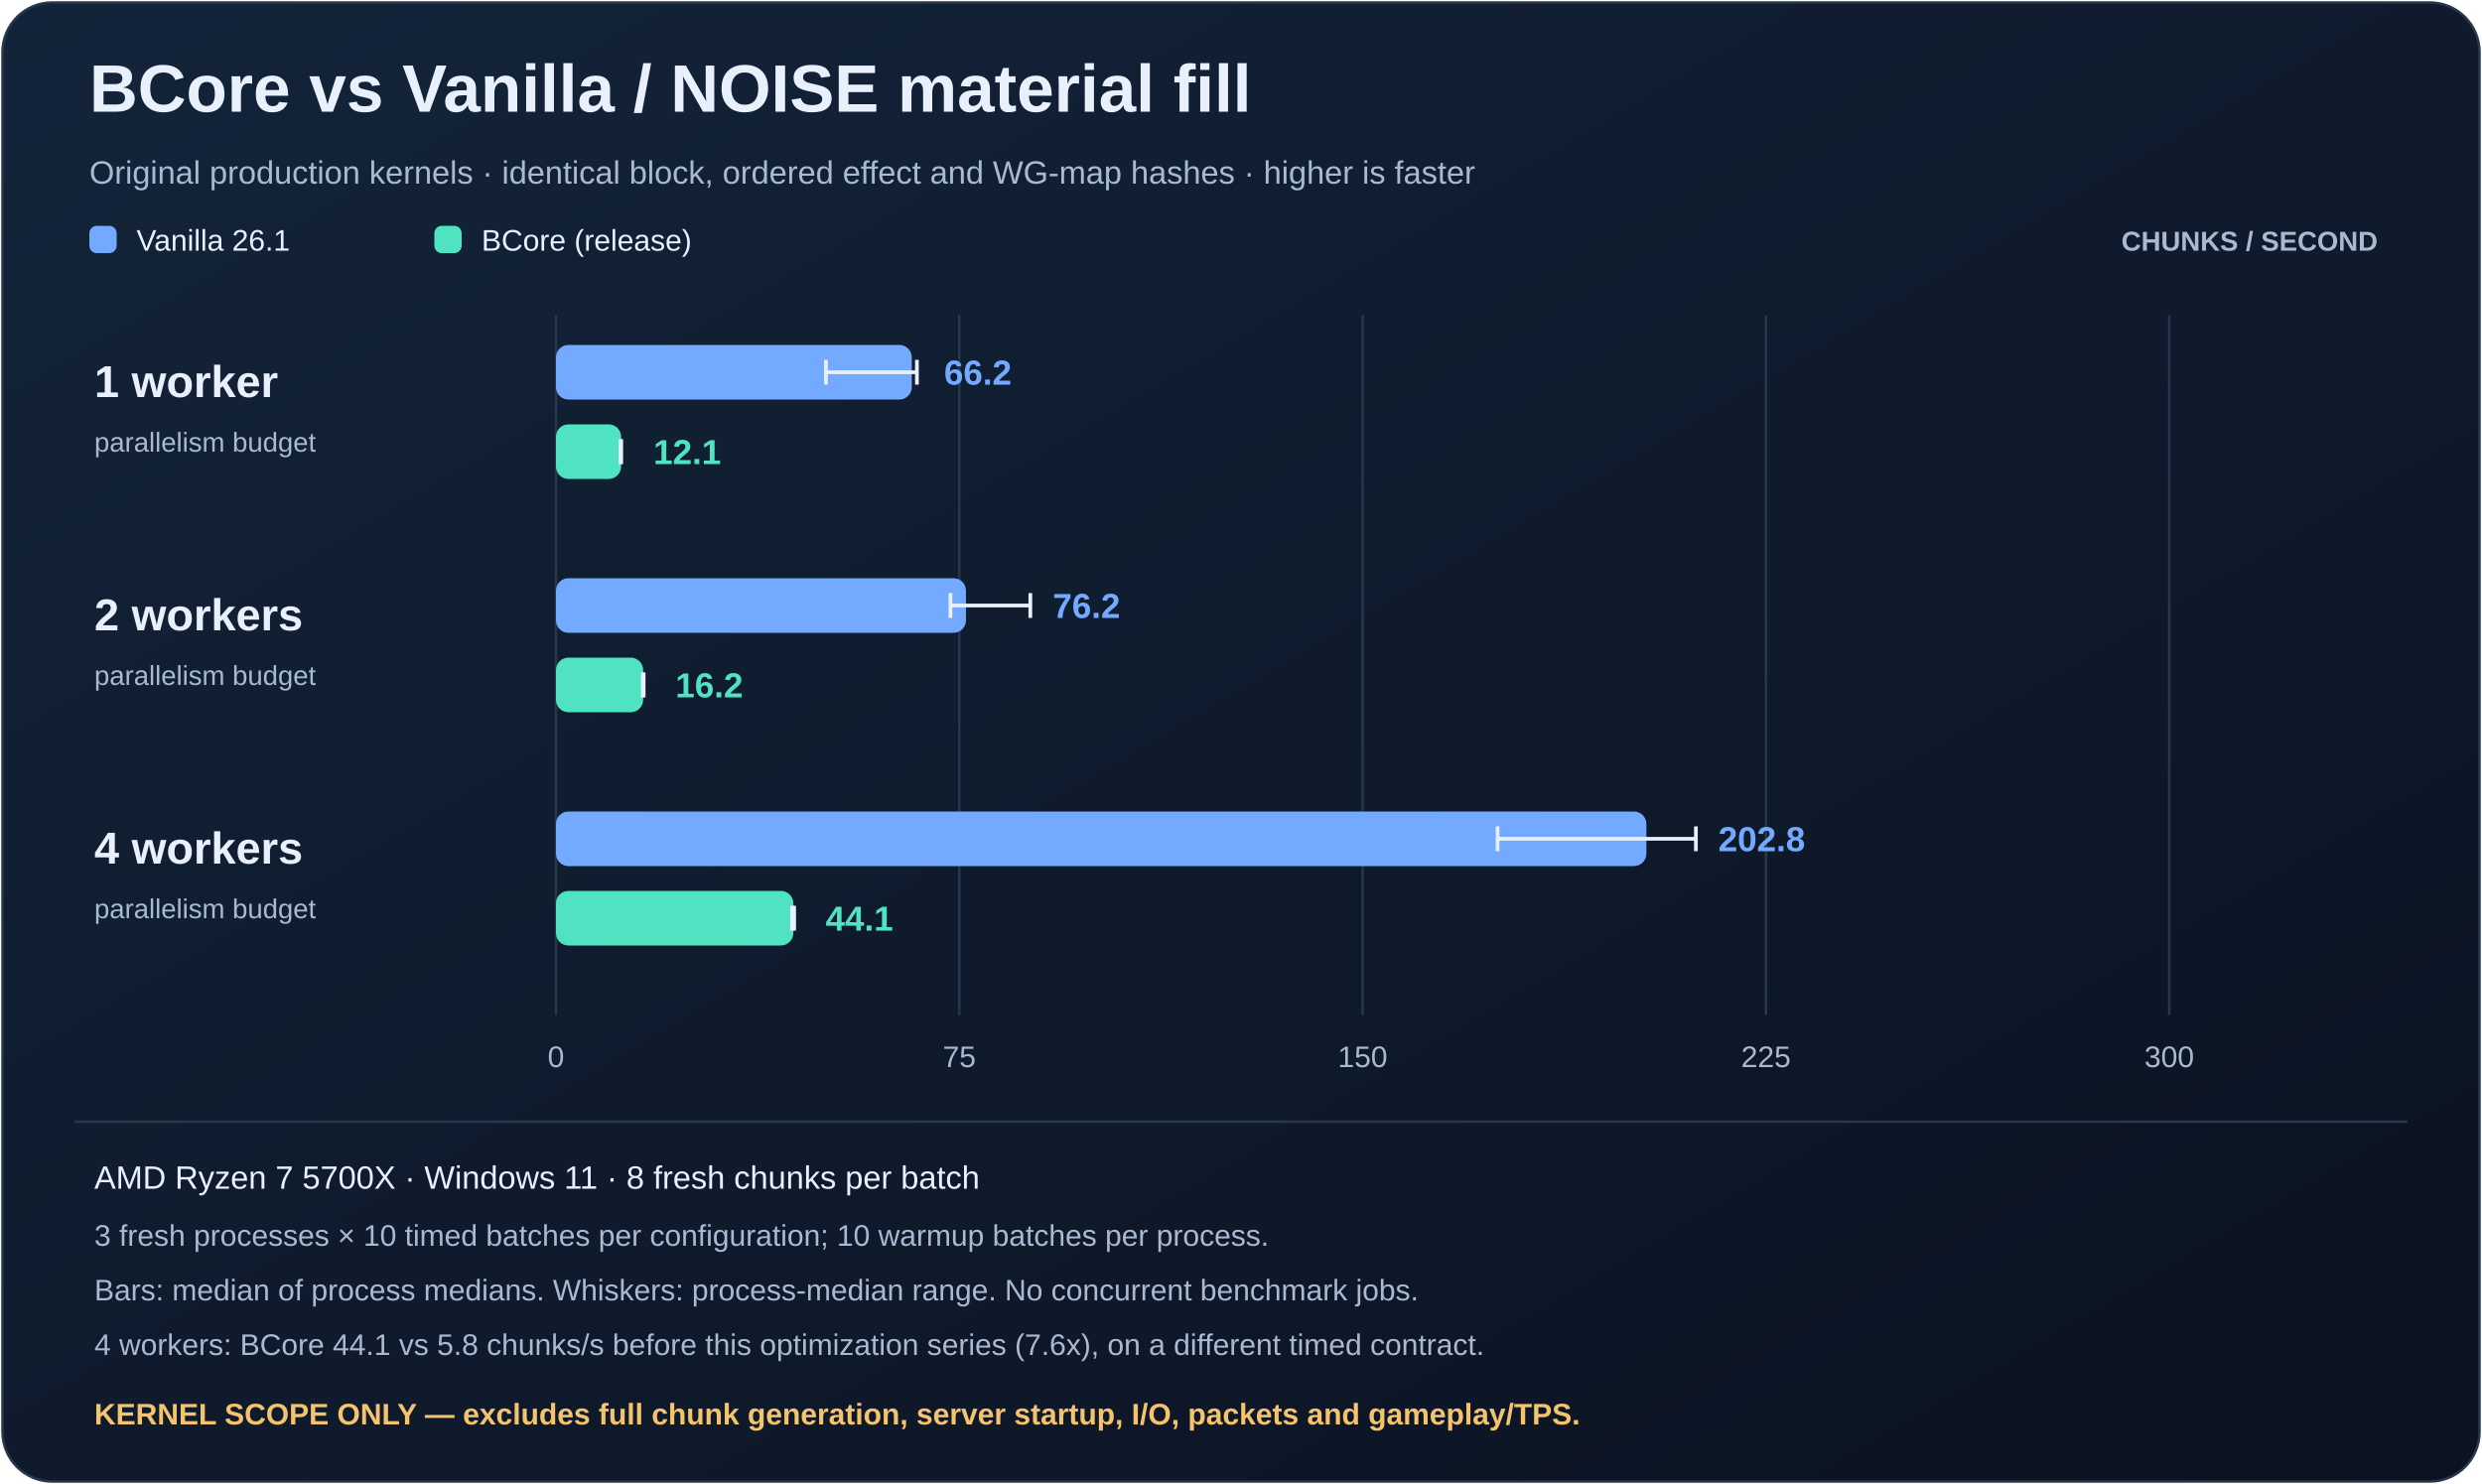
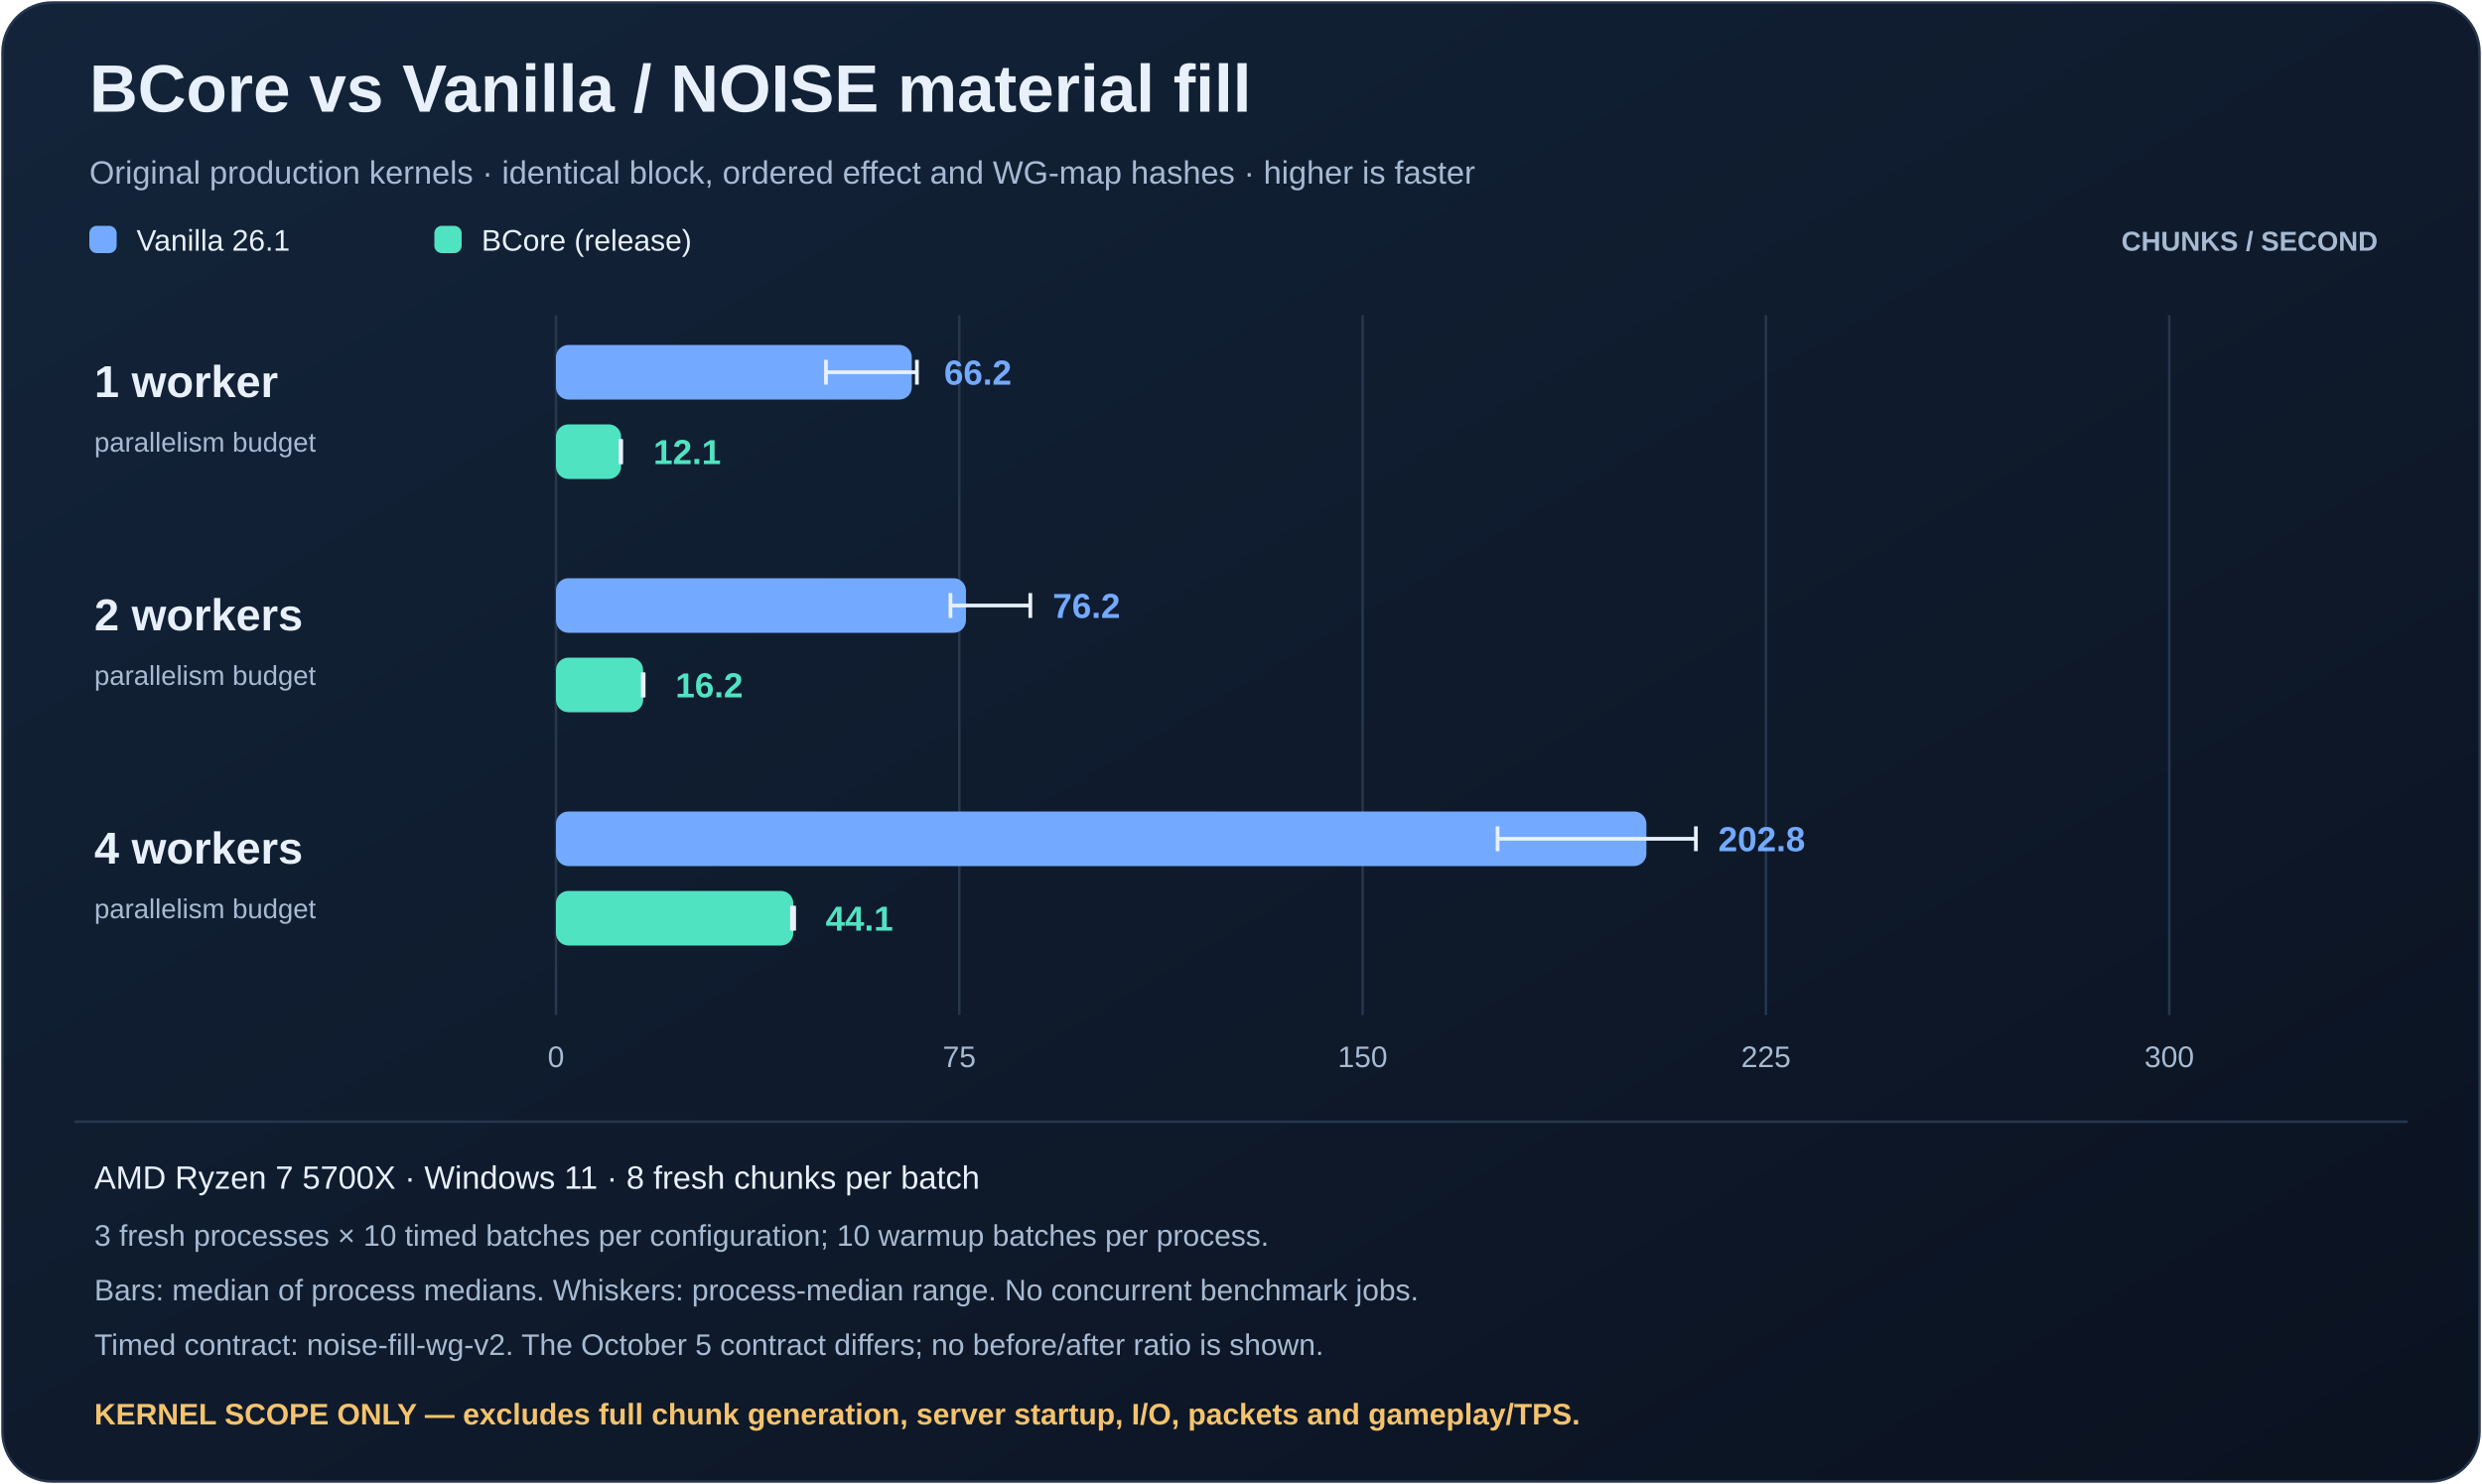
<svg xmlns="http://www.w3.org/2000/svg" width="1000" height="598" viewBox="0 0 1000 598" role="img" aria-labelledby="title desc">
  <defs>
    <linearGradient id="background" x1="0" y1="0" x2="1" y2="1">
      <stop stop-color="#13243a" />
      <stop offset="1" stop-color="#0b1220" />
    </linearGradient>
    <pattern id="grid" width="32" height="32" patternUnits="userSpaceOnUse">
      <path d="M32,0 H0 V32" fill="none" stroke="#547294" stroke-opacity=".12" />
    </pattern>
  </defs>
  <g font-family="Segoe UI, Ubuntu, Arial, sans-serif">
    <rect x="1" y="1" width="998" height="596" rx="20" fill="url(#background)" stroke="#26374e" />
    <text x="36" y="45" font-size="27" fill="#e8f0fc" font-weight="650" text-anchor="start">BCore vs Vanilla / NOISE material fill</text>
    <text x="36" y="74" font-size="13" fill="#a7bad2" font-weight="400" text-anchor="start">Original production kernels · identical block, ordered effect and WG-map hashes · higher is faster</text>
    <rect x="36" y="91" width="11" height="11" rx="3" fill="#73aaff" stroke="none" />
    <text x="55" y="101" font-size="12" fill="#e8f0fc" font-weight="400" text-anchor="start">Vanilla 26.1</text>
    <rect x="175" y="91" width="11" height="11" rx="3" fill="#50e3c2" stroke="none" />
    <text x="194" y="101" font-size="12" fill="#e8f0fc" font-weight="400" text-anchor="start">BCore (release)</text>
    <text x="958" y="101" font-size="11" fill="#a7bad2" font-weight="600" text-anchor="end">CHUNKS / SECOND</text>
    <path d="M224.0,127 L224.0,409" fill="none" stroke="#26374e" stroke-width="1" />
    <text x="224.0" y="430" font-size="12" fill="#a7bad2" font-weight="400" text-anchor="middle">0</text>
    <path d="M386.5,127 L386.5,409" fill="none" stroke="#26374e" stroke-width="1" />
    <text x="386.5" y="430" font-size="12" fill="#a7bad2" font-weight="400" text-anchor="middle">75</text>
    <path d="M549.0,127 L549.0,409" fill="none" stroke="#26374e" stroke-width="1" />
    <text x="549.0" y="430" font-size="12" fill="#a7bad2" font-weight="400" text-anchor="middle">150</text>
    <path d="M711.5,127 L711.5,409" fill="none" stroke="#26374e" stroke-width="1" />
    <text x="711.5" y="430" font-size="12" fill="#a7bad2" font-weight="400" text-anchor="middle">225</text>
    <path d="M874.0,127 L874.0,409" fill="none" stroke="#26374e" stroke-width="1" />
    <text x="874.0" y="430" font-size="12" fill="#a7bad2" font-weight="400" text-anchor="middle">300</text>
    <text x="38" y="160" font-size="18" fill="#e8f0fc" font-weight="600" text-anchor="start">1 worker</text>
    <text x="38" y="182" font-size="11" fill="#a7bad2" font-weight="400" text-anchor="start">parallelism budget</text>
    <rect x="224" y="139" width="143.36" height="22" rx="5" fill="#73aaff" stroke="none" />
    <path d="M332.778,150 L369.424,150" fill="none" stroke="#e8f0fc" stroke-width="1.5" />
    <path d="M332.778,145 L332.778,155" fill="none" stroke="#e8f0fc" stroke-width="1.5" />
    <path d="M369.424,145 L369.424,155" fill="none" stroke="#e8f0fc" stroke-width="1.5" />
    <text x="380.356" y="155" font-size="14" fill="#73aaff" font-weight="650" text-anchor="start">66.2</text>
    <rect x="224" y="171" width="26.25" height="22" rx="5" fill="#50e3c2" stroke="none" />
    <path d="M250.043,182 L250.29,182" fill="none" stroke="#e8f0fc" stroke-width="1.5" />
    <path d="M250.043,177 L250.043,187" fill="none" stroke="#e8f0fc" stroke-width="1.5" />
    <path d="M250.29,177 L250.29,187" fill="none" stroke="#e8f0fc" stroke-width="1.5" />
    <text x="263.255" y="187" font-size="14" fill="#50e3c2" font-weight="650" text-anchor="start">12.1</text>
    <text x="38" y="254" font-size="18" fill="#e8f0fc" font-weight="600" text-anchor="start">2 workers</text>
    <text x="38" y="276" font-size="11" fill="#a7bad2" font-weight="400" text-anchor="start">parallelism budget</text>
    <rect x="224" y="233" width="165.19" height="22" rx="5" fill="#73aaff" stroke="none" />
    <path d="M382.934,244 L415.121,244" fill="none" stroke="#e8f0fc" stroke-width="1.5" />
    <path d="M382.934,239 L382.934,249" fill="none" stroke="#e8f0fc" stroke-width="1.5" />
    <path d="M415.121,239 L415.121,249" fill="none" stroke="#e8f0fc" stroke-width="1.5" />
    <text x="424.121" y="249" font-size="14" fill="#73aaff" font-weight="650" text-anchor="start">76.2</text>
    <rect x="224" y="265" width="35.13" height="22" rx="5" fill="#50e3c2" stroke="none" />
    <path d="M258.991,276 L259.324,276" fill="none" stroke="#e8f0fc" stroke-width="1.5" />
    <path d="M258.991,271 L258.991,281" fill="none" stroke="#e8f0fc" stroke-width="1.5" />
    <path d="M259.324,271 L259.324,281" fill="none" stroke="#e8f0fc" stroke-width="1.5" />
    <text x="272.131" y="281" font-size="14" fill="#50e3c2" font-weight="650" text-anchor="start">16.2</text>
    <text x="38" y="348" font-size="18" fill="#e8f0fc" font-weight="600" text-anchor="start">4 workers</text>
    <text x="38" y="370" font-size="11" fill="#a7bad2" font-weight="400" text-anchor="start">parallelism budget</text>
    <rect x="224" y="327" width="439.33" height="22" rx="5" fill="#73aaff" stroke="none" />
    <path d="M603.371,338 L683.274,338" fill="none" stroke="#e8f0fc" stroke-width="1.5" />
    <path d="M603.371,333 L603.371,343" fill="none" stroke="#e8f0fc" stroke-width="1.5" />
    <path d="M683.274,333 L683.274,343" fill="none" stroke="#e8f0fc" stroke-width="1.5" />
    <text x="692.274" y="343" font-size="14" fill="#73aaff" font-weight="650" text-anchor="start">202.8</text>
    <rect x="224" y="359" width="95.63" height="22" rx="5" fill="#50e3c2" stroke="none" />
    <path d="M319.115,370 L319.963,370" fill="none" stroke="#e8f0fc" stroke-width="1.5" />
    <path d="M319.115,365 L319.115,375" fill="none" stroke="#e8f0fc" stroke-width="1.5" />
    <path d="M319.963,365 L319.963,375" fill="none" stroke="#e8f0fc" stroke-width="1.5" />
    <text x="332.63" y="375" font-size="14" fill="#50e3c2" font-weight="650" text-anchor="start">44.1</text>
    <path d="M30,452 L970,452" fill="none" stroke="#26374e" stroke-width="1" />
    <text x="38" y="479" font-size="13" fill="#e8f0fc" font-weight="400" text-anchor="start">AMD Ryzen 7 5700X · Windows 11 · 8 fresh chunks per batch</text>
    <text x="38" y="502" font-size="12" fill="#a7bad2" font-weight="400" text-anchor="start">3 fresh processes × 10 timed batches per configuration; 10 warmup batches per process.</text>
    <text x="38" y="524" font-size="12" fill="#a7bad2" font-weight="400" text-anchor="start">Bars: median of process medians. Whiskers: process-median range. No concurrent benchmark jobs.</text>
-     <text x="38" y="546" font-size="12" fill="#a7bad2" font-weight="400" text-anchor="start">4 workers: BCore 44.1 vs 5.8 chunks/s before this optimization series (7.6x), on a different timed contract.</text>
+     <text x="38" y="546" font-size="12" fill="#a7bad2" font-weight="400" text-anchor="start">Timed contract: noise-fill-wg-v2. The October 5 contract differs; no before/after ratio is shown.</text>
    <text x="38" y="574" font-size="12" fill="#f5c36c" font-weight="600" text-anchor="start">KERNEL SCOPE ONLY — excludes full chunk generation, server startup, I/O, packets and gameplay/TPS.</text>
  </g>
</svg>
